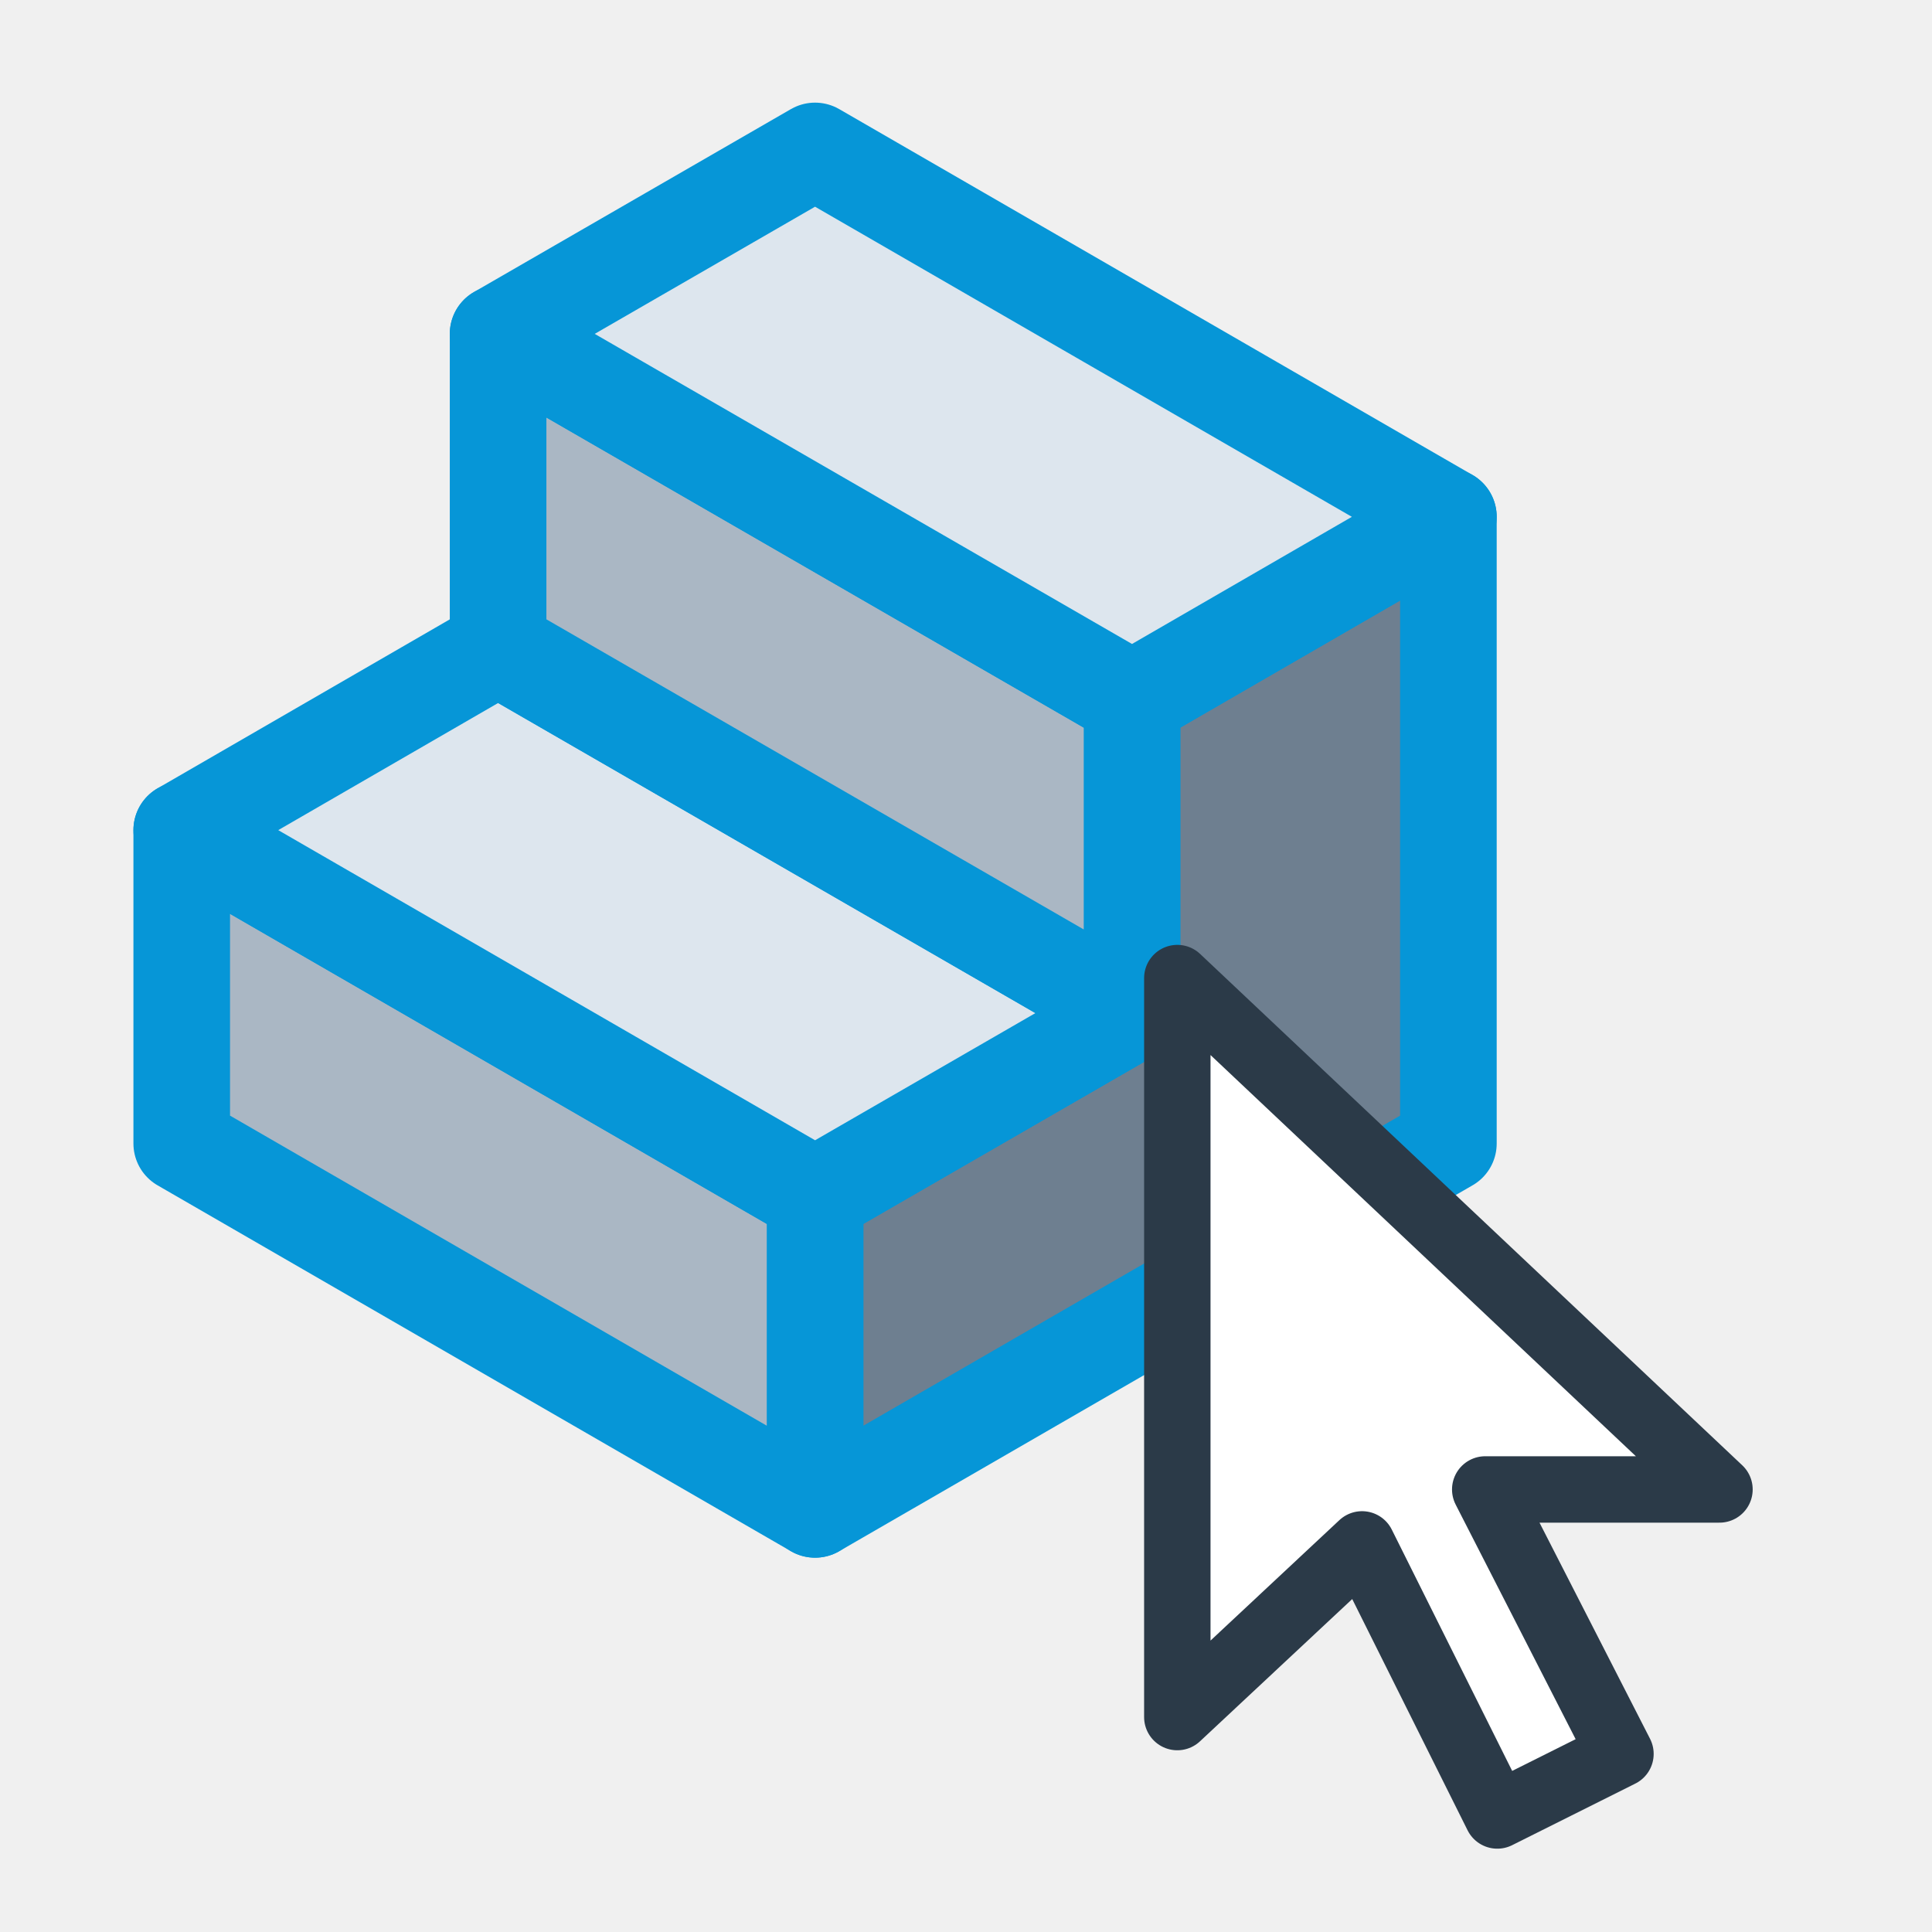
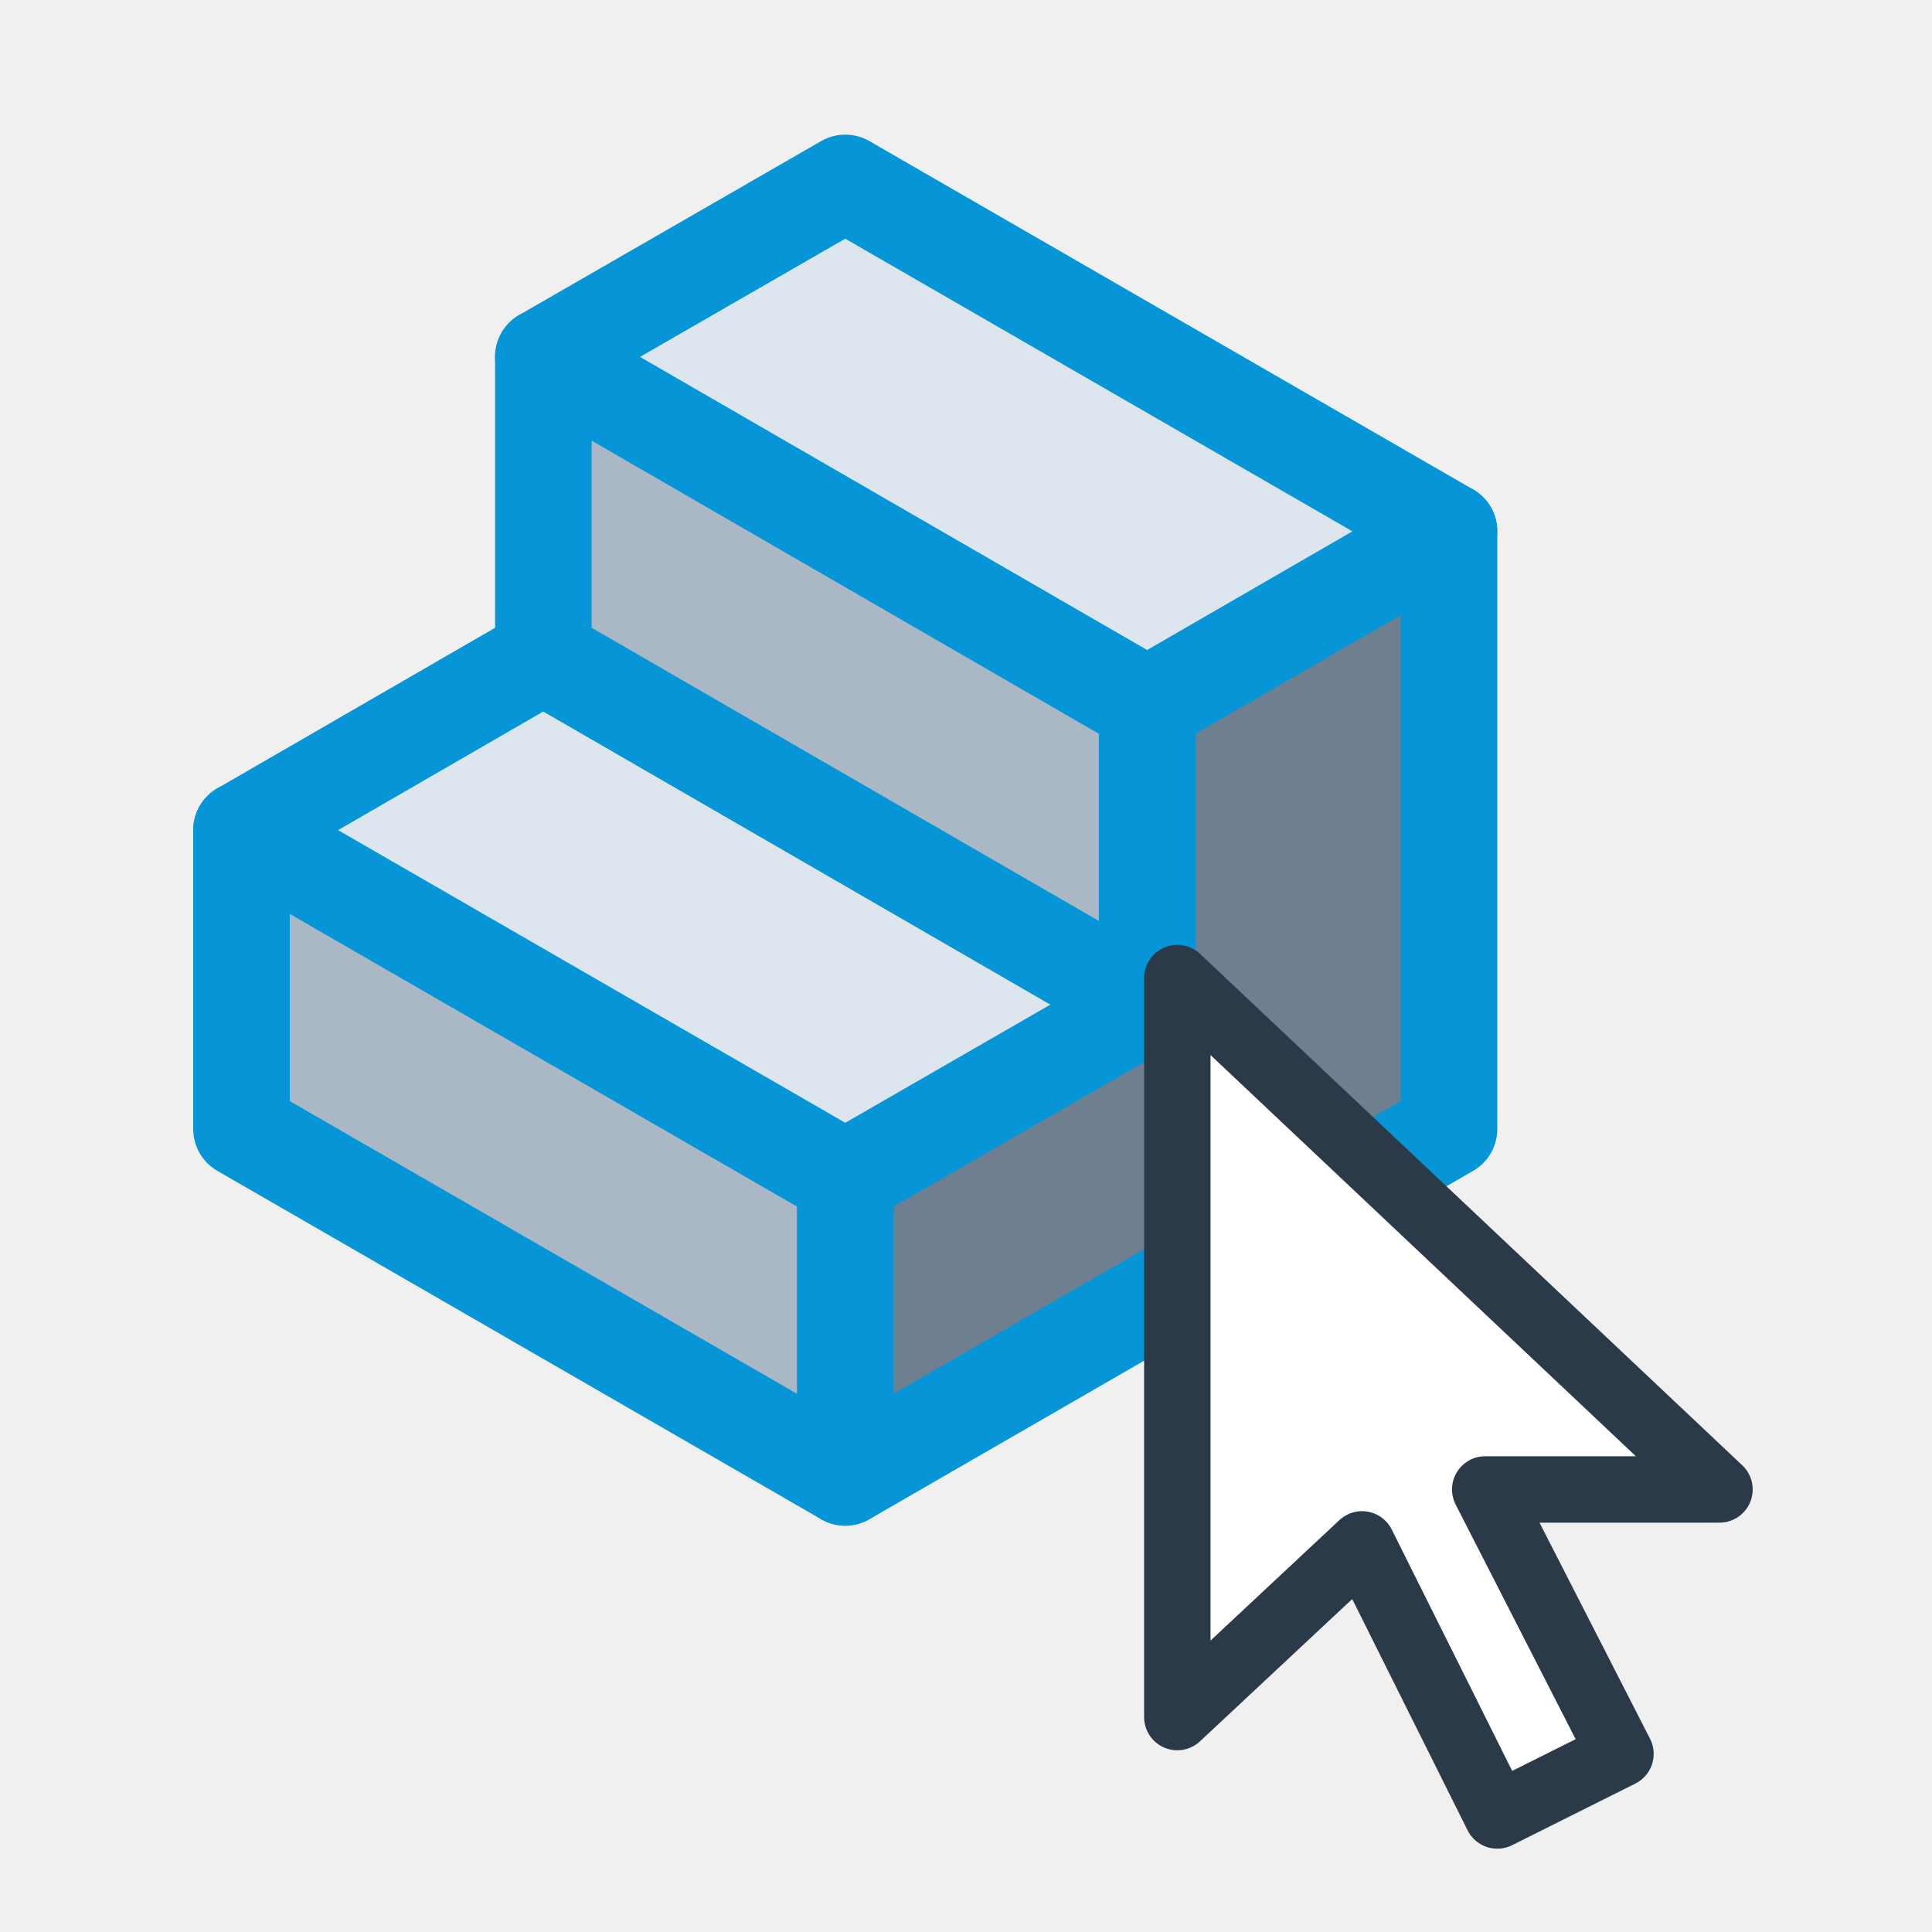
<svg xmlns="http://www.w3.org/2000/svg" viewBox="0 0 32 32" width="32" height="32" color="#2B3A48">
-   <polygon points="23.99,8.56 18.75,11.59 18.75,16.78 13.5,19.81 13.5,25 23.99,18.94" fill="#6E7F90" stroke="#0696D7" stroke-width="1.6" stroke-linejoin="round" />
-   <polygon points="3.01,13.75 13.5,19.81 13.5,25 3.01,18.94" fill="#AAB7C4" stroke="#0696D7" stroke-width="1.6" stroke-linejoin="round" />
-   <polygon points="8.25,10.72 18.75,16.78 13.5,19.81 3.01,13.75" fill="#DDE6EE" stroke="#0696D7" stroke-width="1.6" stroke-linejoin="round" />
-   <polygon points="8.25,5.53 18.75,11.59 18.75,16.78 8.25,10.72" fill="#AAB7C4" stroke="#0696D7" stroke-width="1.6" stroke-linejoin="round" />
-   <polygon points="13.5,2.5 23.99,8.56 18.75,11.59 8.25,5.53" fill="#DDE6EE" stroke="#0696D7" stroke-width="1.6" stroke-linejoin="round" />
+   <polygon points="24,8.8 19,11.69 19,16.64 14,19.52 14,24.47 24,18.7" fill="#6E7F90" stroke="#0696D7" stroke-width="1.6" stroke-linejoin="round" />
+   <polygon points="4,13.75 14,19.52 14,24.47 4,18.7" fill="#AAB7C4" stroke="#0696D7" stroke-width="1.6" stroke-linejoin="round" />
+   <polygon points="9,10.86 19,16.64 14,19.52 4,13.75" fill="#DDE6EE" stroke="#0696D7" stroke-width="1.6" stroke-linejoin="round" />
+   <polygon points="9,5.91 19,11.69 19,16.64 9,10.86" fill="#AAB7C4" stroke="#0696D7" stroke-width="1.6" stroke-linejoin="round" />
+   <polygon points="14,3.03 24,8.8 19,11.69 9,5.91" fill="#DDE6EE" stroke="#0696D7" stroke-width="1.6" stroke-linejoin="round" />
  <polygon points="19.5,16.2 19.5,28.44 22.56,25.58 24.8,30.07 26.84,29.05 24.6,24.67 28.48,24.67" fill="#FFFFFF" stroke="#2B3A48" stroke-width="1.1" stroke-linejoin="round" />
</svg>
